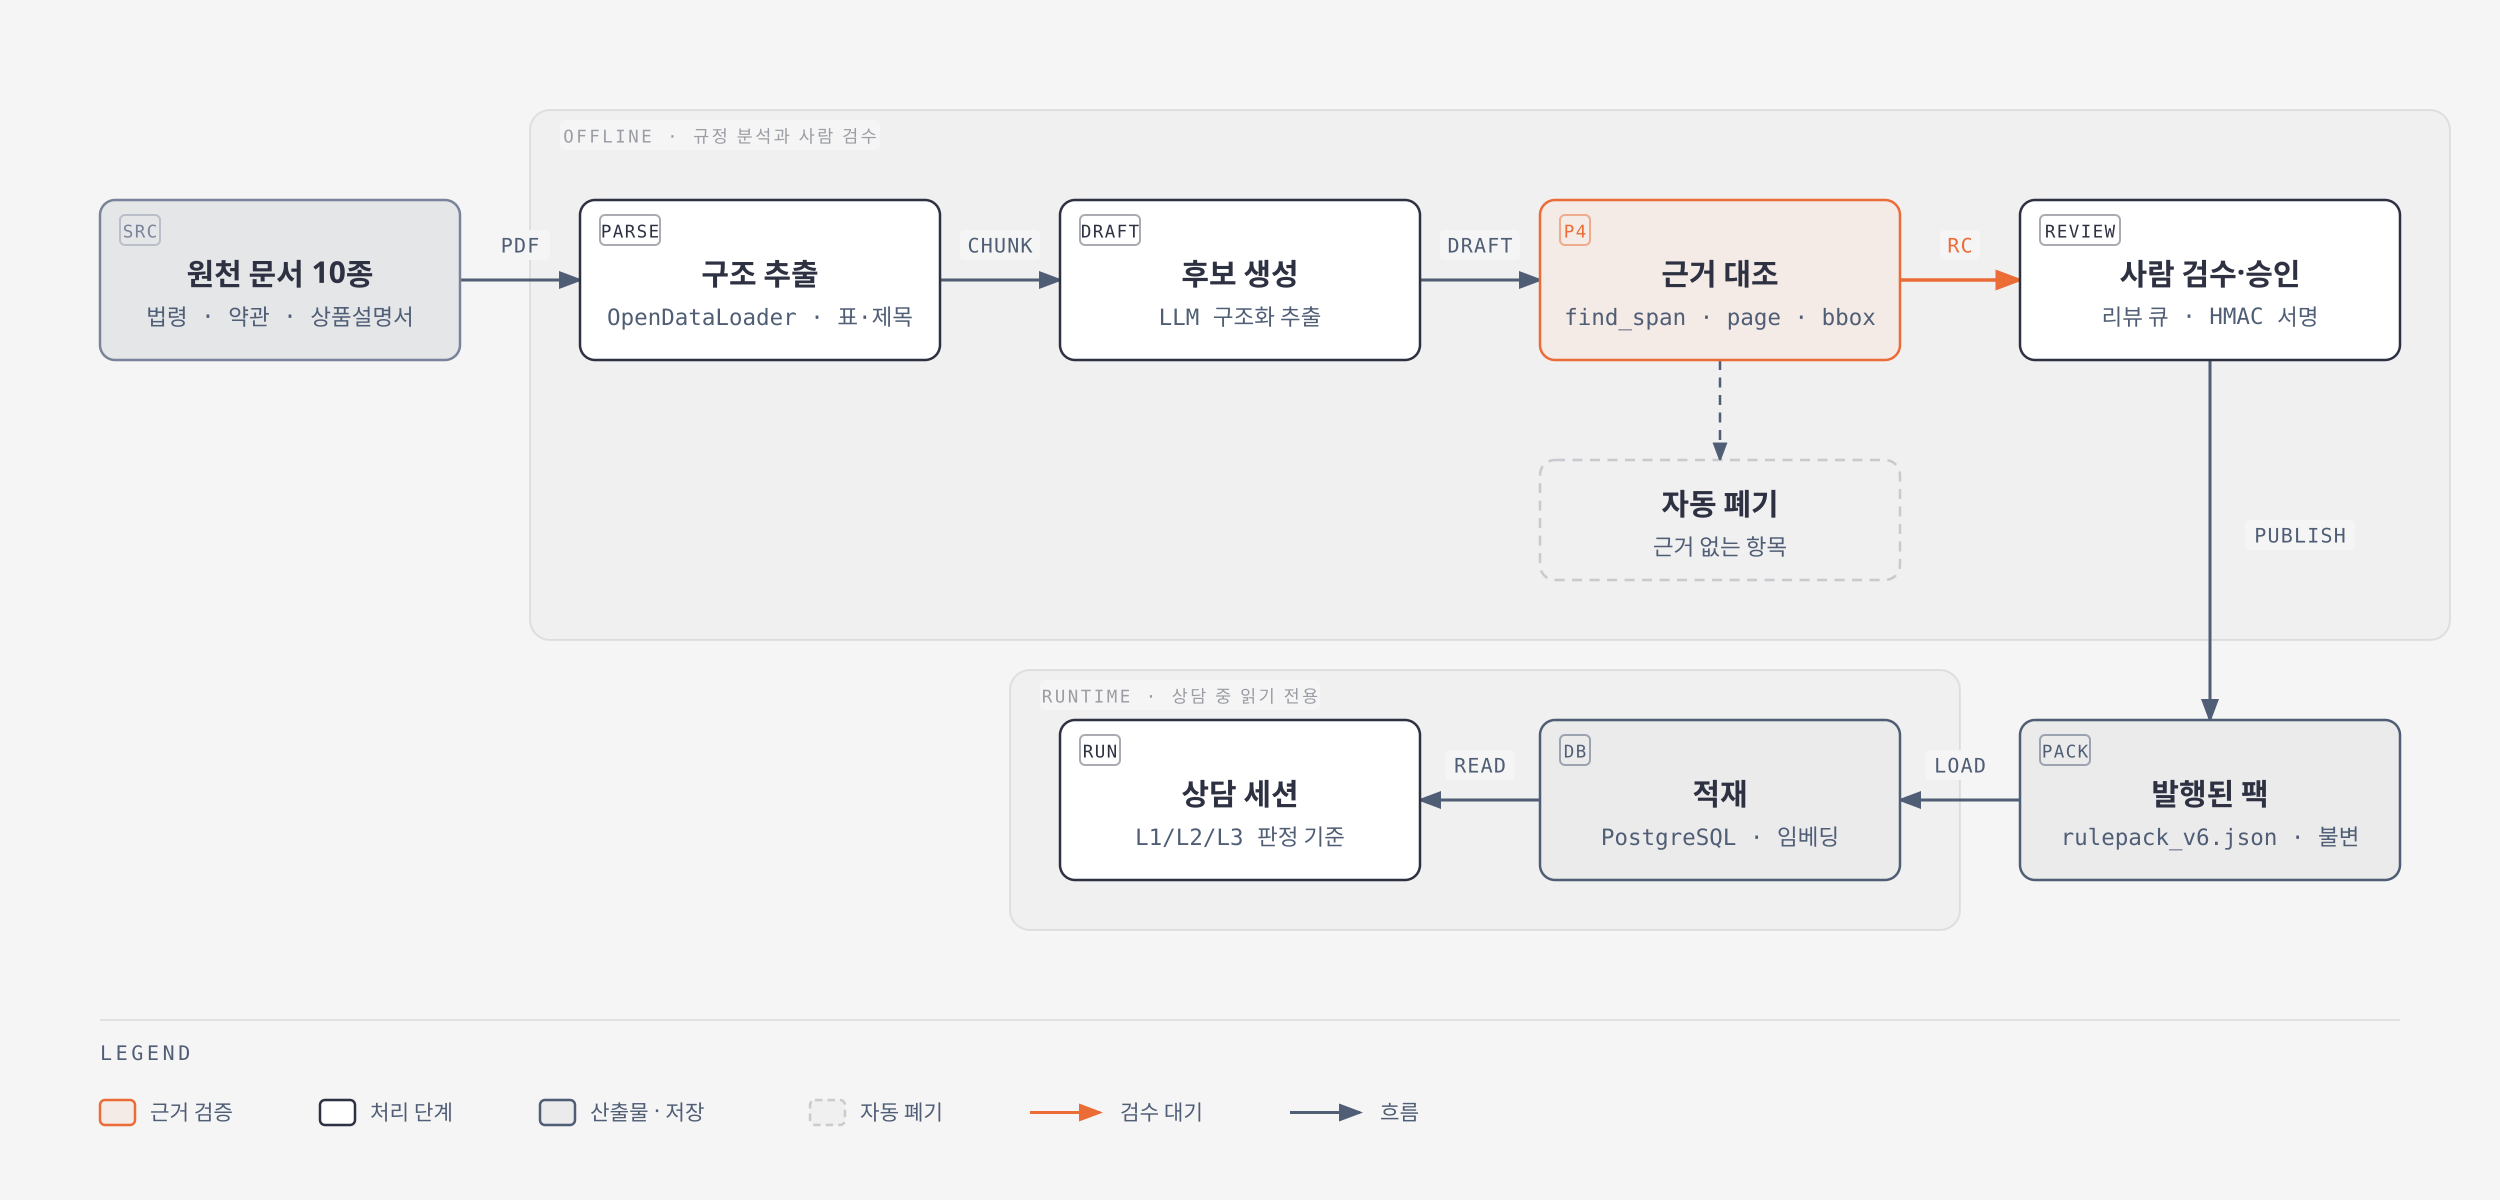
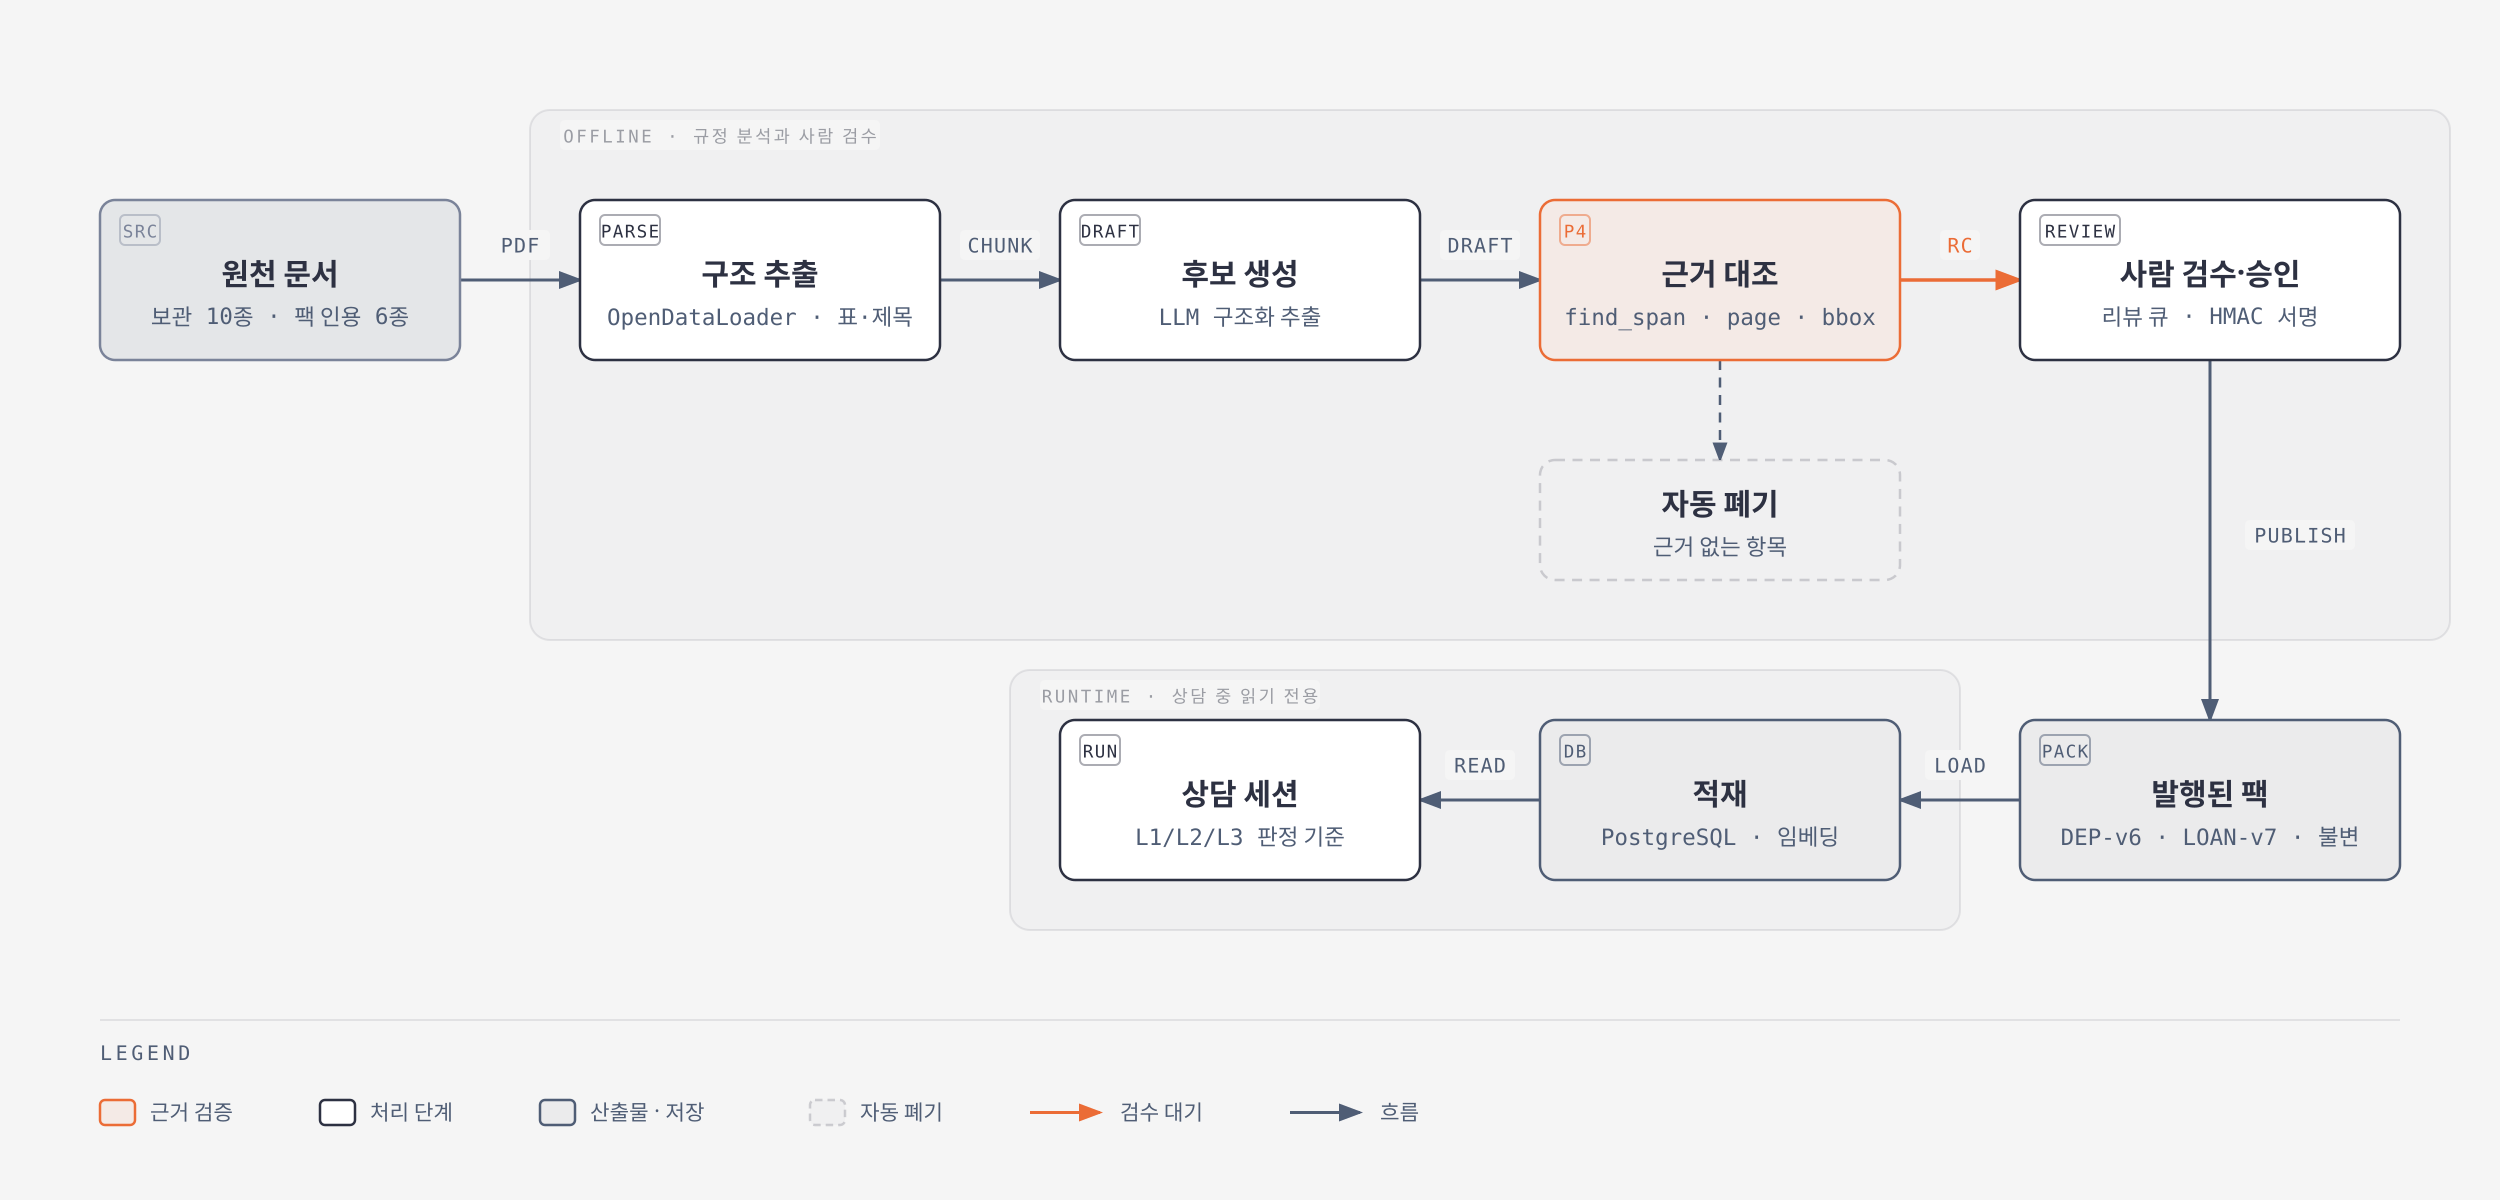
<svg xmlns="http://www.w3.org/2000/svg" viewBox="0 0 1000 480" role="img" aria-labelledby="04-rulepack-title 04-rulepack-desc">
  <defs>
    <marker id="arrow" markerWidth="8" markerHeight="6" refX="7" refY="3" orient="auto">
      <polygon points="0 0, 8 3, 0 6" fill="#4f5d75" />
    </marker>
    <marker id="arrow-accent" markerWidth="8" markerHeight="6" refX="7" refY="3" orient="auto">
      <polygon points="0 0, 8 3, 0 6" fill="#eb6c36" />
    </marker>
    <marker id="arrow-link" markerWidth="8" markerHeight="6" refX="7" refY="3" orient="auto">
      <polygon points="0 0, 8 3, 0 6" fill="#2e5aa8" />
    </marker>
  </defs>
  <rect width="100%" height="100%" fill="#f5f5f5" />
  <g transform="translate(0,-64)">
    <rect x="212" y="108" width="768" height="212" rx="8" fill="rgba(45,49,66,0.02)" stroke="rgba(45,49,66,0.10)" stroke-width="0.8" />
    <rect x="224" y="112" width="128" height="12" rx="2" fill="#f5f5f5" />
    <text x="288" y="121" fill="rgba(45,49,66,0.45)" font-size="7" font-family="'Geist Mono', 'Malgun Gothic', ui-monospace, monospace" text-anchor="middle" letter-spacing="0.14em">OFFLINE · 규정 분석과 사람 검수</text>
    <rect x="404" y="332" width="380" height="104" rx="8" fill="rgba(45,49,66,0.02)" stroke="rgba(45,49,66,0.10)" stroke-width="0.8" />
    <rect x="416" y="336" width="112" height="12" rx="2" fill="#f5f5f5" />
    <text x="472" y="345" fill="rgba(45,49,66,0.45)" font-size="7" font-family="'Geist Mono', 'Malgun Gothic', ui-monospace, monospace" text-anchor="middle" letter-spacing="0.14em">RUNTIME · 상담 중 읽기 전용</text>
    <path d="M 184,176 L 232,176" fill="none" stroke="#4f5d75" stroke-width="1.2" marker-end="url(#arrow)" />
    <path d="M 376,176 L 424,176" fill="none" stroke="#4f5d75" stroke-width="1.2" marker-end="url(#arrow)" />
    <path d="M 568,176 L 616,176" fill="none" stroke="#4f5d75" stroke-width="1.2" marker-end="url(#arrow)" />
    <path d="M 760,176 L 808,176" fill="none" stroke="#eb6c36" stroke-width="1.4" marker-end="url(#arrow-accent)" />
    <path d="M 688,208 L 688,248" fill="none" stroke="#4f5d75" stroke-width="1" stroke-dasharray="4,3" marker-end="url(#arrow)" />
    <path d="M 884,208 L 884,352" fill="none" stroke="#4f5d75" stroke-width="1.2" marker-end="url(#arrow)" />
    <path d="M 808,384 L 760,384" fill="none" stroke="#4f5d75" stroke-width="1.2" marker-end="url(#arrow)" />
    <path d="M 616,384 L 568,384" fill="none" stroke="#4f5d75" stroke-width="1.2" marker-end="url(#arrow)" />
    <rect x="196" y="156" width="24" height="12" rx="2" fill="#f5f5f5" />
    <text x="208" y="165" fill="#4f5d75" font-size="8" font-family="'Geist Mono', 'Malgun Gothic', ui-monospace, monospace" text-anchor="middle" letter-spacing="0.06em">PDF</text>
    <rect x="384" y="156" width="32" height="12" rx="2" fill="#f5f5f5" />
    <text x="400" y="165" fill="#4f5d75" font-size="8" font-family="'Geist Mono', 'Malgun Gothic', ui-monospace, monospace" text-anchor="middle" letter-spacing="0.06em">CHUNK</text>
    <rect x="576" y="156" width="32" height="12" rx="2" fill="#f5f5f5" />
    <text x="592" y="165" fill="#4f5d75" font-size="8" font-family="'Geist Mono', 'Malgun Gothic', ui-monospace, monospace" text-anchor="middle" letter-spacing="0.06em">DRAFT</text>
    <rect x="776" y="156" width="16" height="12" rx="2" fill="#f5f5f5" />
    <text x="784" y="165" fill="#eb6c36" font-size="8" font-family="'Geist Mono', 'Malgun Gothic', ui-monospace, monospace" text-anchor="middle" letter-spacing="0.06em">RC</text>
    <rect x="898" y="272" width="44" height="12" rx="2" fill="#f5f5f5" />
    <text x="920" y="281" fill="#4f5d75" font-size="8" font-family="'Geist Mono', 'Malgun Gothic', ui-monospace, monospace" text-anchor="middle" letter-spacing="0.06em">PUBLISH</text>
    <rect x="770" y="364" width="28" height="12" rx="2" fill="#f5f5f5" />
    <text x="784" y="373" fill="#4f5d75" font-size="8" font-family="'Geist Mono', 'Malgun Gothic', ui-monospace, monospace" text-anchor="middle" letter-spacing="0.06em">LOAD</text>
    <rect x="578" y="364" width="28" height="12" rx="2" fill="#f5f5f5" />
    <text x="592" y="373" fill="#4f5d75" font-size="8" font-family="'Geist Mono', 'Malgun Gothic', ui-monospace, monospace" text-anchor="middle" letter-spacing="0.06em">READ</text>
    <rect x="40" y="144" width="144" height="64" rx="6" fill="#f5f5f5" />
    <rect x="40" y="144" width="144" height="64" rx="6" fill="rgba(79,93,117,0.10)" stroke="#7a8399" stroke-width="1" />
    <rect x="48" y="150" width="16" height="12" rx="2" fill="transparent" stroke="rgba(122,131,153,0.40)" stroke-width="0.8" />
    <text x="56" y="159" fill="#7a8399" font-size="7" font-family="'Geist Mono', 'Malgun Gothic', ui-monospace, monospace" text-anchor="middle" letter-spacing="0.08em">SRC</text>
-     <text x="112" y="178" fill="#2d3142" font-size="12" font-weight="600" font-family="'Geist', 'Malgun Gothic', system-ui, sans-serif" text-anchor="middle">원천 문서 10종</text>
-     <text x="112" y="194" fill="#4f5d75" font-size="9" font-family="'Geist Mono', 'Malgun Gothic', ui-monospace, monospace" text-anchor="middle">법령 · 약관 · 상품설명서</text>
+     <text x="112" y="178" fill="#2d3142" font-size="12" font-weight="600" font-family="'Geist', 'Malgun Gothic', system-ui, sans-serif" text-anchor="middle">원천 문서</text>
+     <text x="112" y="194" fill="#4f5d75" font-size="9" font-family="'Geist Mono', 'Malgun Gothic', ui-monospace, monospace" text-anchor="middle">보관 10종 · 팩 인용 6종</text>
    <rect x="232" y="144" width="144" height="64" rx="6" fill="#f5f5f5" />
    <rect x="232" y="144" width="144" height="64" rx="6" fill="#ffffff" stroke="#2d3142" stroke-width="1" />
    <rect x="240" y="150" width="24" height="12" rx="2" fill="transparent" stroke="rgba(45,49,66,0.40)" stroke-width="0.8" />
    <text x="252" y="159" fill="#2d3142" font-size="7" font-family="'Geist Mono', 'Malgun Gothic', ui-monospace, monospace" text-anchor="middle" letter-spacing="0.08em">PARSE</text>
    <text x="304" y="178" fill="#2d3142" font-size="12" font-weight="600" font-family="'Geist', 'Malgun Gothic', system-ui, sans-serif" text-anchor="middle">구조 추출</text>
    <text x="304" y="194" fill="#4f5d75" font-size="9" font-family="'Geist Mono', 'Malgun Gothic', ui-monospace, monospace" text-anchor="middle">OpenDataLoader · 표·제목</text>
    <rect x="424" y="144" width="144" height="64" rx="6" fill="#f5f5f5" />
    <rect x="424" y="144" width="144" height="64" rx="6" fill="#ffffff" stroke="#2d3142" stroke-width="1" />
    <rect x="432" y="150" width="24" height="12" rx="2" fill="transparent" stroke="rgba(45,49,66,0.40)" stroke-width="0.8" />
    <text x="444" y="159" fill="#2d3142" font-size="7" font-family="'Geist Mono', 'Malgun Gothic', ui-monospace, monospace" text-anchor="middle" letter-spacing="0.08em">DRAFT</text>
    <text x="496" y="178" fill="#2d3142" font-size="12" font-weight="600" font-family="'Geist', 'Malgun Gothic', system-ui, sans-serif" text-anchor="middle">후보 생성</text>
    <text x="496" y="194" fill="#4f5d75" font-size="9" font-family="'Geist Mono', 'Malgun Gothic', ui-monospace, monospace" text-anchor="middle">LLM 구조화 추출</text>
    <rect x="616" y="144" width="144" height="64" rx="6" fill="#f5f5f5" />
    <rect x="616" y="144" width="144" height="64" rx="6" fill="rgba(235,108,54,0.08)" stroke="#eb6c36" stroke-width="1" />
    <rect x="624" y="150" width="12" height="12" rx="2" fill="transparent" stroke="rgba(235,108,54,0.50)" stroke-width="0.8" />
    <text x="630" y="159" fill="#eb6c36" font-size="7" font-family="'Geist Mono', 'Malgun Gothic', ui-monospace, monospace" text-anchor="middle" letter-spacing="0.08em">P4</text>
    <text x="688" y="178" fill="#2d3142" font-size="12" font-weight="600" font-family="'Geist', 'Malgun Gothic', system-ui, sans-serif" text-anchor="middle">근거 대조</text>
    <text x="688" y="194" fill="#4f5d75" font-size="9" font-family="'Geist Mono', 'Malgun Gothic', ui-monospace, monospace" text-anchor="middle">find_span · page · bbox</text>
    <rect x="808" y="144" width="152" height="64" rx="6" fill="#f5f5f5" />
    <rect x="808" y="144" width="152" height="64" rx="6" fill="#ffffff" stroke="#2d3142" stroke-width="1" />
    <rect x="816" y="150" width="32" height="12" rx="2" fill="transparent" stroke="rgba(45,49,66,0.40)" stroke-width="0.8" />
    <text x="832" y="159" fill="#2d3142" font-size="7" font-family="'Geist Mono', 'Malgun Gothic', ui-monospace, monospace" text-anchor="middle" letter-spacing="0.08em">REVIEW</text>
    <text x="884" y="178" fill="#2d3142" font-size="12" font-weight="600" font-family="'Geist', 'Malgun Gothic', system-ui, sans-serif" text-anchor="middle">사람 검수·승인</text>
    <text x="884" y="194" fill="#4f5d75" font-size="9" font-family="'Geist Mono', 'Malgun Gothic', ui-monospace, monospace" text-anchor="middle">리뷰 큐 · HMAC 서명</text>
    <rect x="616" y="248" width="144" height="48" rx="6" fill="#f5f5f5" />
    <rect x="616" y="248" width="144" height="48" rx="6" fill="rgba(45,49,66,0.02)" stroke="rgba(45,49,66,0.20)" stroke-width="1" stroke-dasharray="4,3" />
    <text x="688" y="270" fill="#2d3142" font-size="12" font-weight="600" font-family="'Geist', 'Malgun Gothic', system-ui, sans-serif" text-anchor="middle">자동 폐기</text>
    <text x="688" y="286" fill="#4f5d75" font-size="9" font-family="'Geist Mono', 'Malgun Gothic', ui-monospace, monospace" text-anchor="middle">근거 없는 항목</text>
    <rect x="808" y="352" width="152" height="64" rx="6" fill="#f5f5f5" />
    <rect x="808" y="352" width="152" height="64" rx="6" fill="rgba(45,49,66,0.05)" stroke="#4f5d75" stroke-width="1" />
    <rect x="816" y="358" width="20" height="12" rx="2" fill="transparent" stroke="rgba(79,93,117,0.50)" stroke-width="0.8" />
    <text x="826" y="367" fill="#4f5d75" font-size="7" font-family="'Geist Mono', 'Malgun Gothic', ui-monospace, monospace" text-anchor="middle" letter-spacing="0.08em">PACK</text>
    <text x="884" y="386" fill="#2d3142" font-size="12" font-weight="600" font-family="'Geist', 'Malgun Gothic', system-ui, sans-serif" text-anchor="middle">발행된 팩</text>
-     <text x="884" y="402" fill="#4f5d75" font-size="9" font-family="'Geist Mono', 'Malgun Gothic', ui-monospace, monospace" text-anchor="middle">rulepack_v6.json · 불변</text>
+     <text x="884" y="402" fill="#4f5d75" font-size="9" font-family="'Geist Mono', 'Malgun Gothic', ui-monospace, monospace" text-anchor="middle">DEP-v6 · LOAN-v7 · 불변</text>
    <rect x="616" y="352" width="144" height="64" rx="6" fill="#f5f5f5" />
    <rect x="616" y="352" width="144" height="64" rx="6" fill="rgba(45,49,66,0.05)" stroke="#4f5d75" stroke-width="1" />
    <rect x="624" y="358" width="12" height="12" rx="2" fill="transparent" stroke="rgba(79,93,117,0.50)" stroke-width="0.8" />
    <text x="630" y="367" fill="#4f5d75" font-size="7" font-family="'Geist Mono', 'Malgun Gothic', ui-monospace, monospace" text-anchor="middle" letter-spacing="0.08em">DB</text>
    <text x="688" y="386" fill="#2d3142" font-size="12" font-weight="600" font-family="'Geist', 'Malgun Gothic', system-ui, sans-serif" text-anchor="middle">적재</text>
    <text x="688" y="402" fill="#4f5d75" font-size="9" font-family="'Geist Mono', 'Malgun Gothic', ui-monospace, monospace" text-anchor="middle">PostgreSQL · 임베딩</text>
    <rect x="424" y="352" width="144" height="64" rx="6" fill="#f5f5f5" />
    <rect x="424" y="352" width="144" height="64" rx="6" fill="#ffffff" stroke="#2d3142" stroke-width="1" />
    <rect x="432" y="358" width="16" height="12" rx="2" fill="transparent" stroke="rgba(45,49,66,0.40)" stroke-width="0.8" />
    <text x="440" y="367" fill="#2d3142" font-size="7" font-family="'Geist Mono', 'Malgun Gothic', ui-monospace, monospace" text-anchor="middle" letter-spacing="0.08em">RUN</text>
    <text x="496" y="386" fill="#2d3142" font-size="12" font-weight="600" font-family="'Geist', 'Malgun Gothic', system-ui, sans-serif" text-anchor="middle">상담 세션</text>
    <text x="496" y="402" fill="#4f5d75" font-size="9" font-family="'Geist Mono', 'Malgun Gothic', ui-monospace, monospace" text-anchor="middle">L1/L2/L3 판정 기준</text>
  </g>
  <line x1="40" y1="408" x2="960" y2="408" stroke="rgba(45,49,66,0.10)" stroke-width="0.8" />
  <text x="40" y="424" fill="#4f5d75" font-size="8" font-family="'Geist Mono', 'Malgun Gothic', ui-monospace, monospace" letter-spacing="0.18em">LEGEND</text>
  <rect x="40" y="440" width="14" height="10" rx="2" fill="rgba(235,108,54,0.08)" stroke="#eb6c36" stroke-width="1" />
  <text x="60" y="448" fill="#4f5d75" font-size="8.5" font-family="'Geist', 'Malgun Gothic', system-ui, sans-serif">근거 검증</text>
  <rect x="128" y="440" width="14" height="10" rx="2" fill="#ffffff" stroke="#2d3142" stroke-width="1" />
  <text x="148" y="448" fill="#4f5d75" font-size="8.5" font-family="'Geist', 'Malgun Gothic', system-ui, sans-serif">처리 단계</text>
  <rect x="216" y="440" width="14" height="10" rx="2" fill="rgba(45,49,66,0.05)" stroke="#4f5d75" stroke-width="1" />
  <text x="236" y="448" fill="#4f5d75" font-size="8.5" font-family="'Geist', 'Malgun Gothic', system-ui, sans-serif">산출물 · 저장</text>
  <rect x="324" y="440" width="14" height="10" rx="2" fill="rgba(45,49,66,0.02)" stroke="rgba(45,49,66,0.20)" stroke-width="1" stroke-dasharray="3,2" />
  <text x="344" y="448" fill="#4f5d75" font-size="8.5" font-family="'Geist', 'Malgun Gothic', system-ui, sans-serif">자동 폐기</text>
  <line x1="412" y1="445" x2="440" y2="445" stroke="#eb6c36" stroke-width="1.2" marker-end="url(#arrow-accent)" />
  <text x="448" y="448" fill="#4f5d75" font-size="8.5" font-family="'Geist', 'Malgun Gothic', system-ui, sans-serif">검수 대기</text>
  <line x1="516" y1="445" x2="544" y2="445" stroke="#4f5d75" stroke-width="1.2" marker-end="url(#arrow)" />
  <text x="552" y="448" fill="#4f5d75" font-size="8.5" font-family="'Geist', 'Malgun Gothic', system-ui, sans-serif">흐름</text>
</svg>
